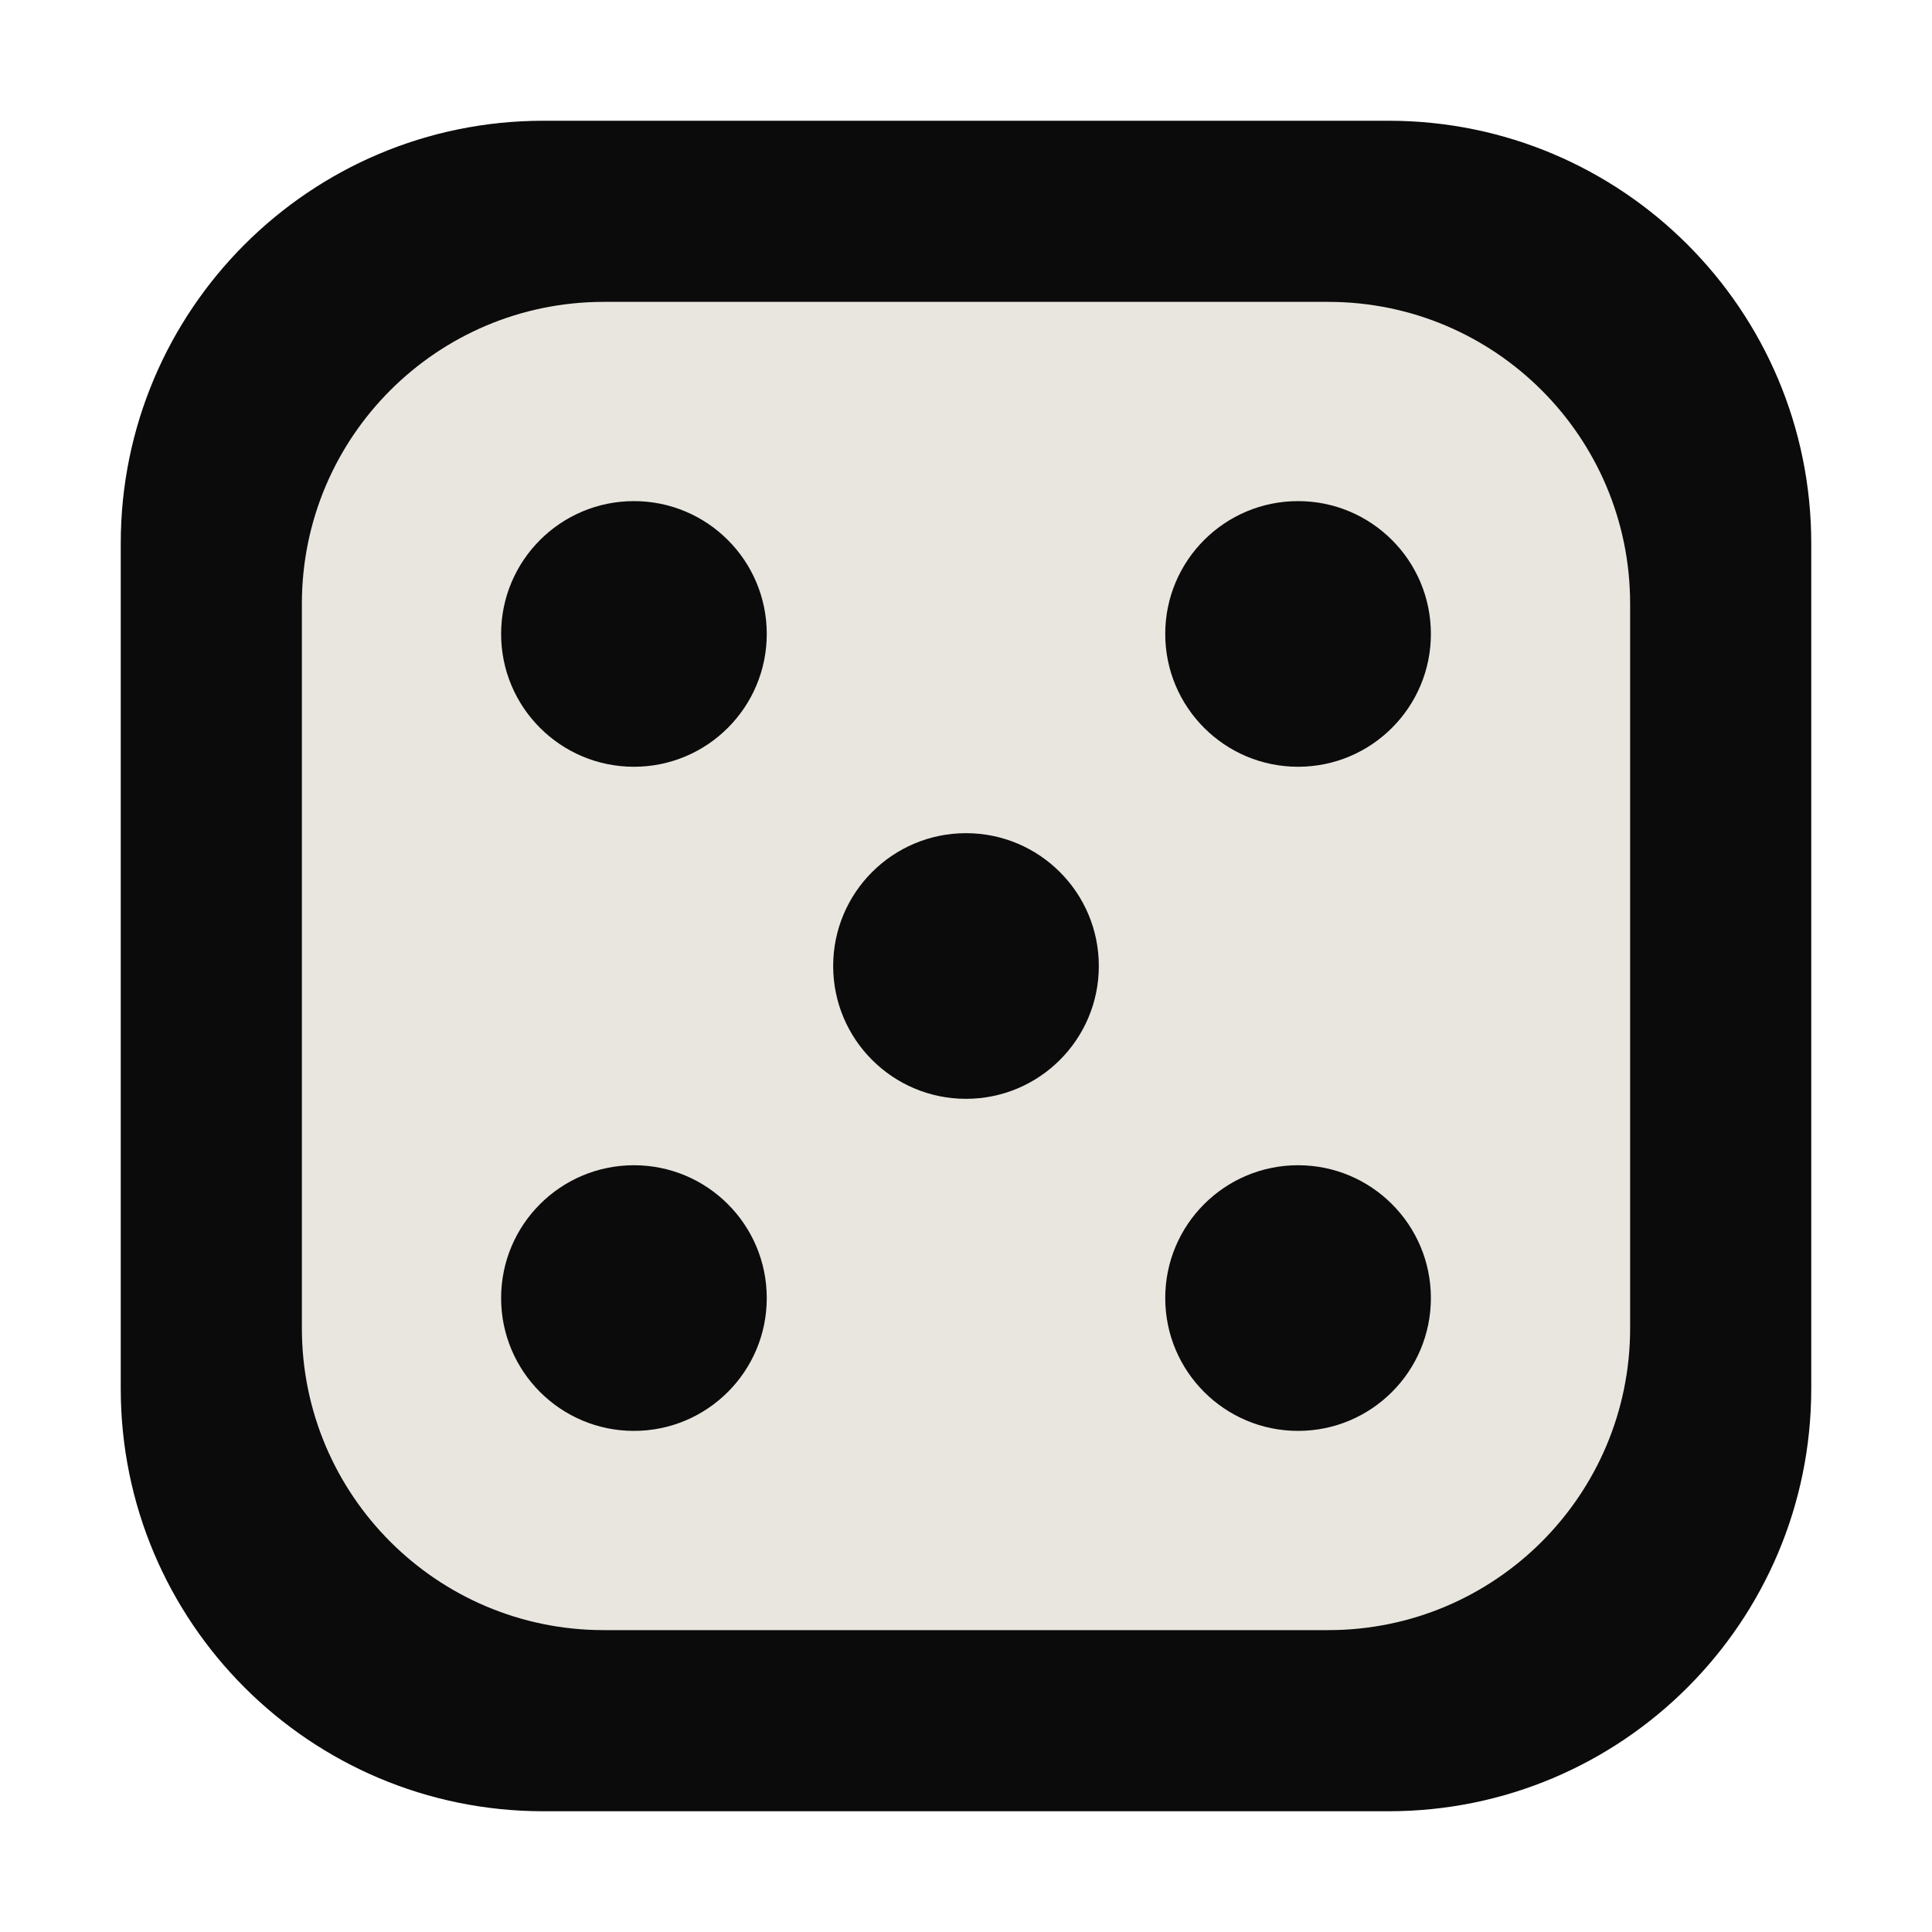
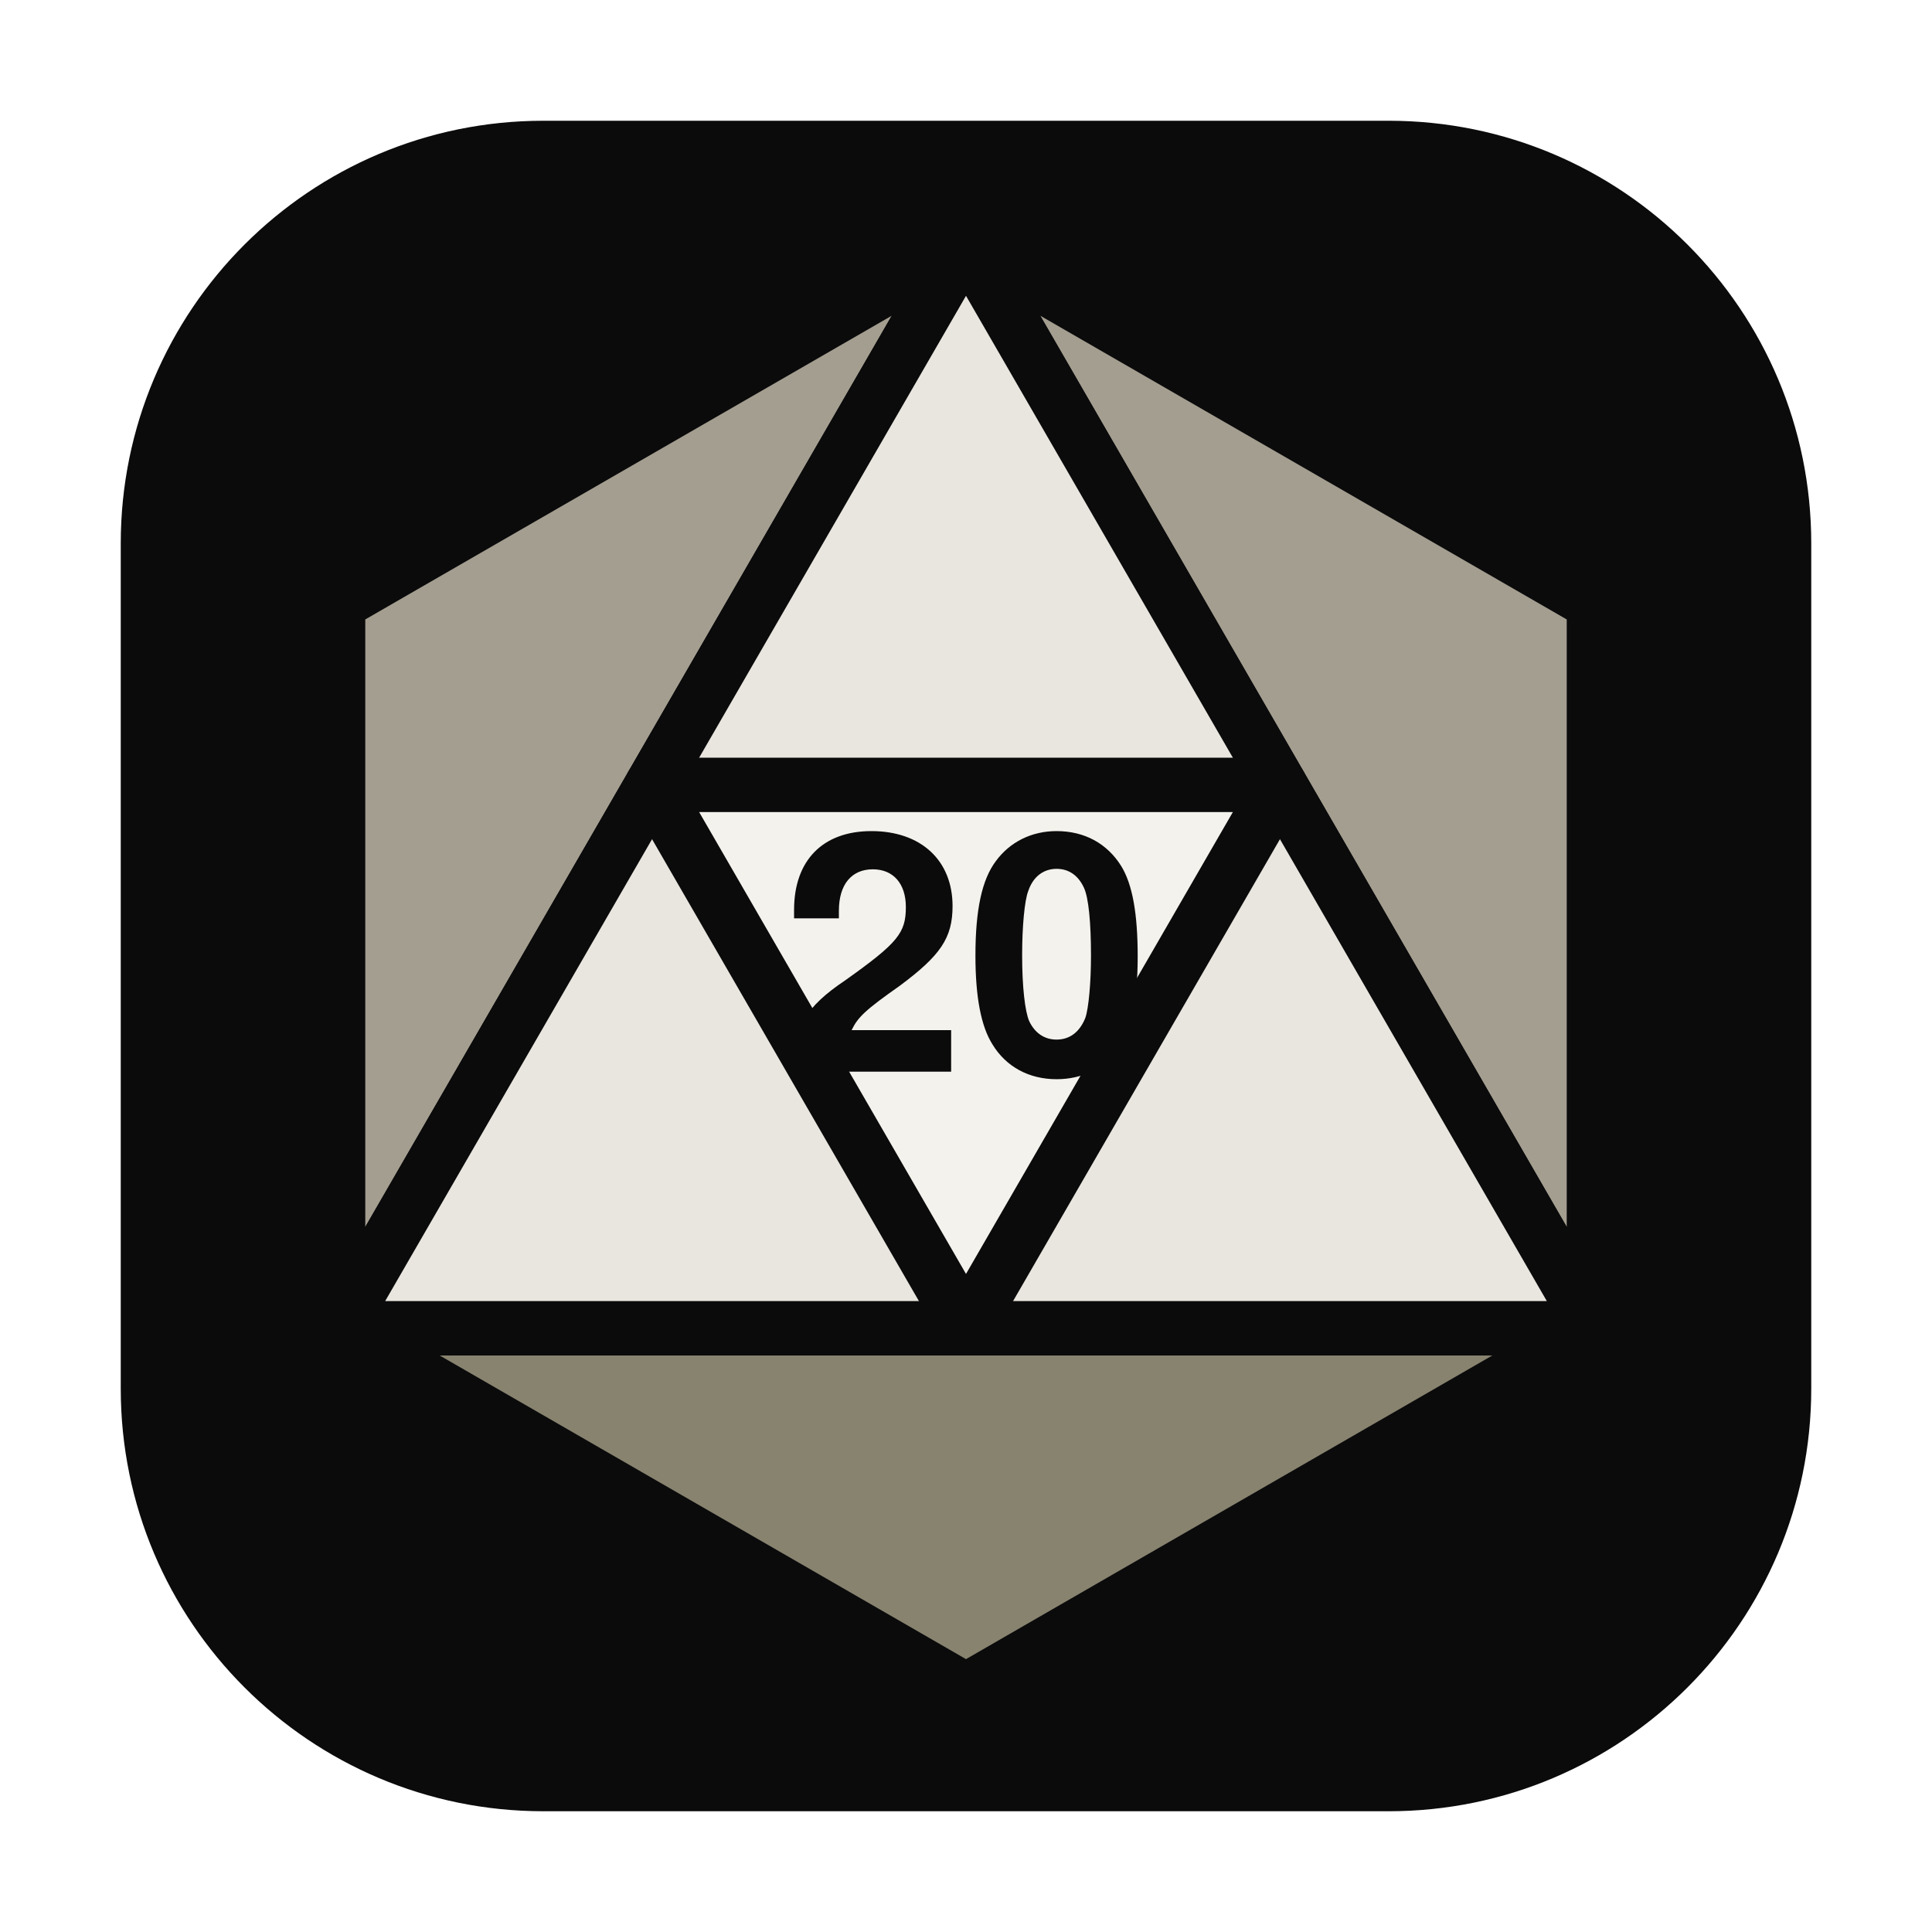
<svg xmlns="http://www.w3.org/2000/svg" viewBox="0 0 64 64">
  <rect x="4" y="4" width="56" height="56" rx="14" fill="#0b0b0c" />
-   <rect x="10" y="10" width="44" height="44" rx="10" fill="#e9e6df" />
-   <g fill="#0b0b0c">
-     <circle cx="21" cy="21" r="4.4" />
-     <circle cx="43" cy="21" r="4.4" />
-     <circle cx="32" cy="32" r="4.4" />
-     <circle cx="21" cy="43" r="4.4" />
-     <circle cx="43" cy="43" r="4.4" />
+   <g stroke="#0b0b0c" stroke-width="1.8" stroke-linejoin="round">
+     <polygon points="32,8 52.8,20 52.8,44" fill="#a49e90" />
+     <polygon points="32,8 11.2,20 11.2,44" fill="#a49e90" />
+     <polygon points="11.2,44 32,56 52.8,44" fill="#88836f" />
+     <polygon points="32,8 52.8,44 11.2,44" fill="#e9e6df" />
+     <polygon points="42.4,26 21.6,26 32,44" fill="#f4f2ec" />
  </g>
+   <text x="32" y="35.5" text-anchor="middle" font-family="Helvetica,Arial,sans-serif" font-size="11" font-weight="700" fill="#0b0b0c">20</text>
</svg>
